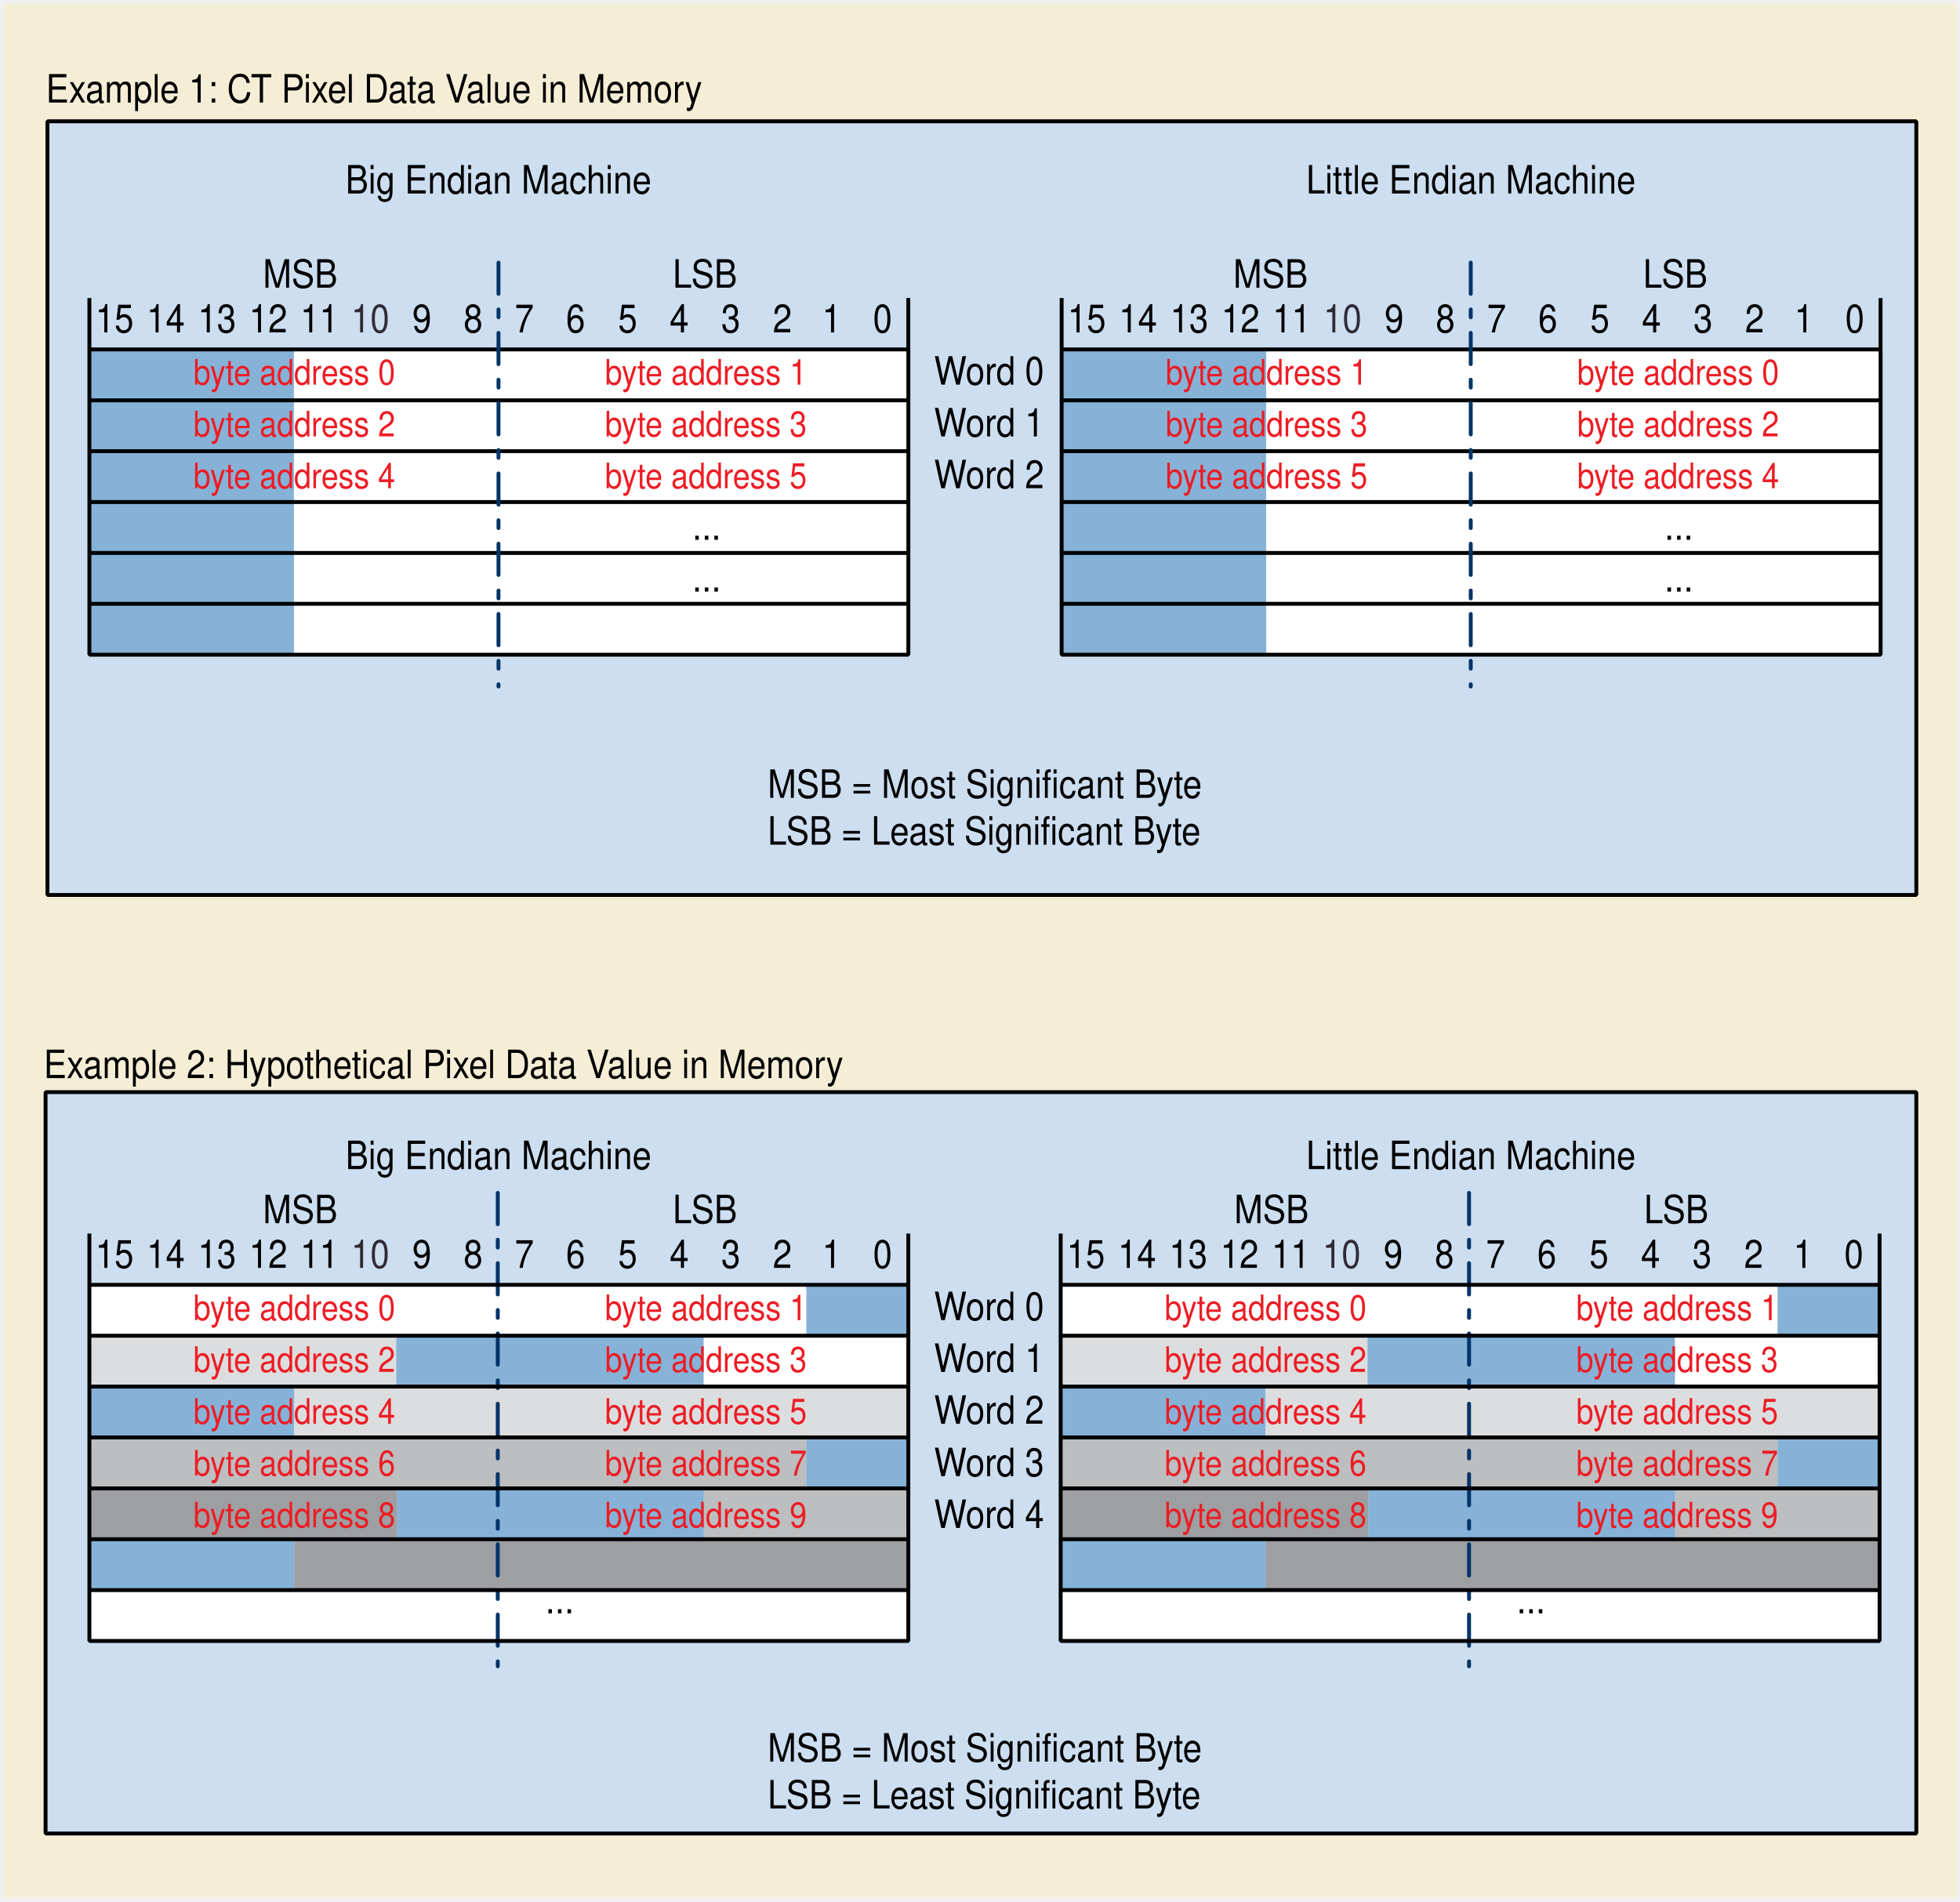
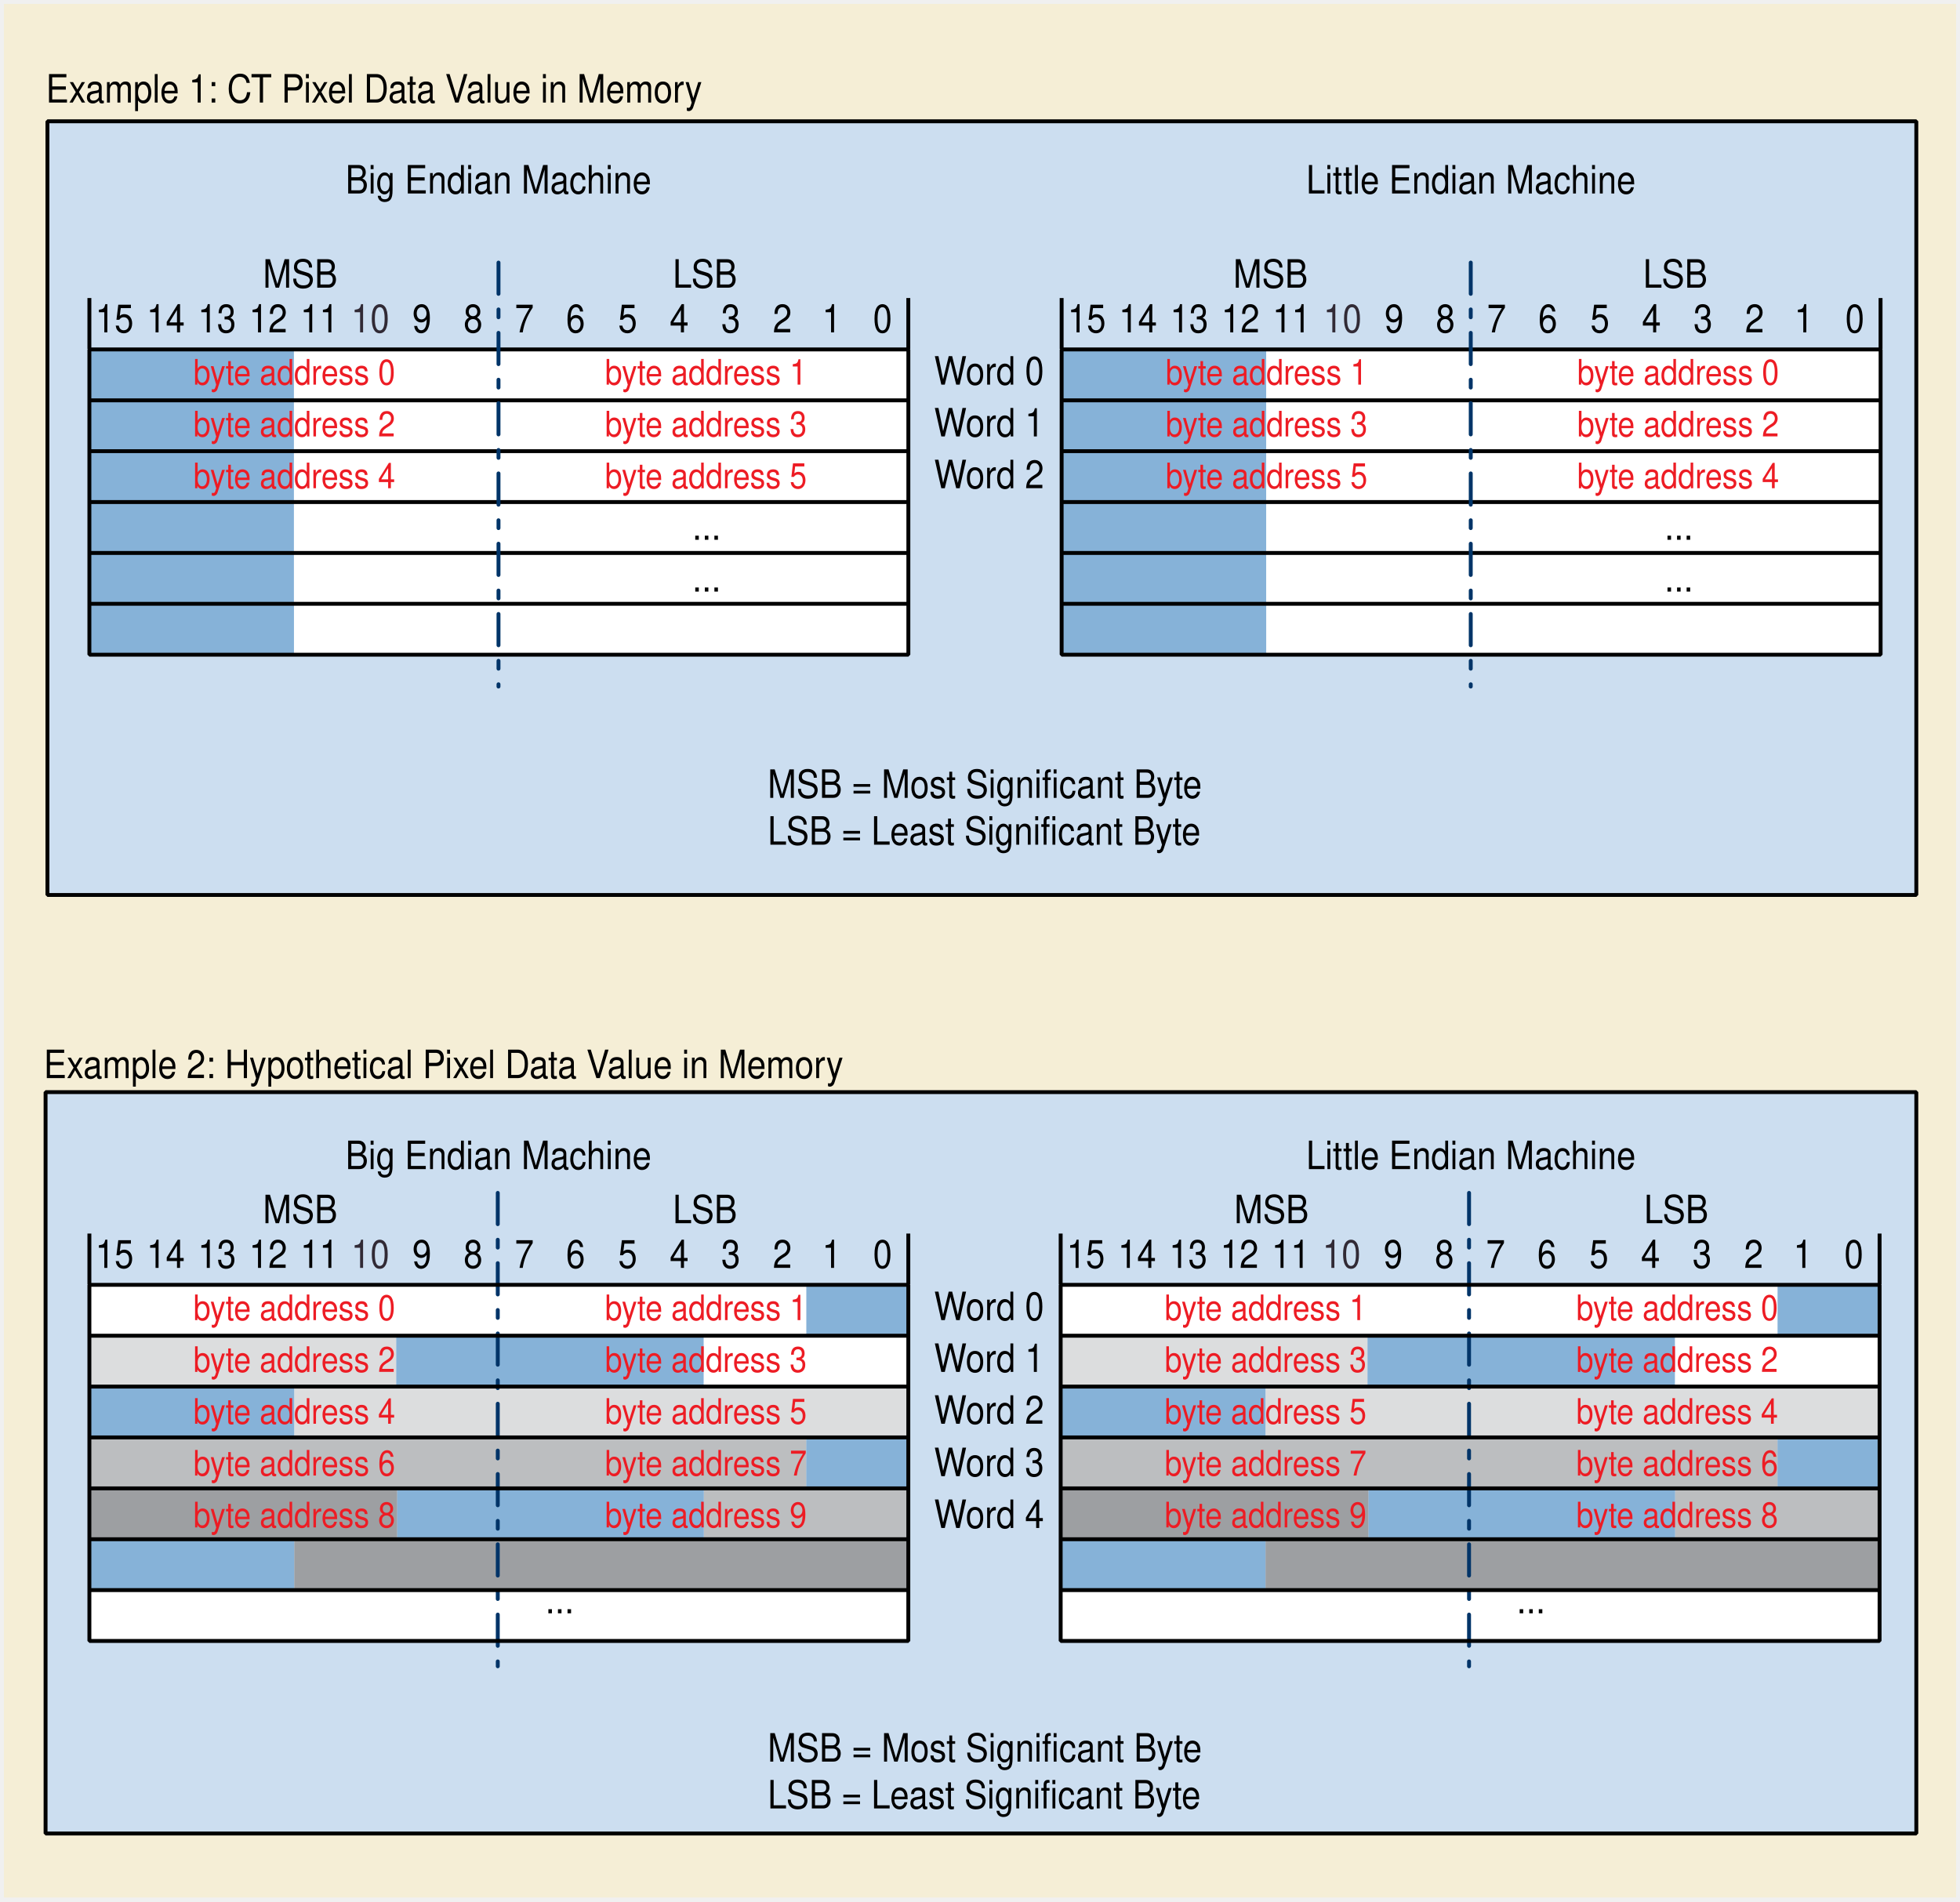
<svg xmlns="http://www.w3.org/2000/svg" version="1.1" id="Layer_1" x="0px" y="0px" width="502px" height="487px" viewBox="0 0 502 487" enable-background="new 0 0 502 487" xml:space="preserve">
  <defs>
    <style type="text/css">
	text {
	  font-family: Helvetica, Verdana, ArialUnicodeMS, san-serif
	}
	</style>
  </defs>
  <g>
   </g>
  <g>
    <rect x="1" y="1" fill="#F5EED6" width="500" height="485" />
    <g>
      <g>
        <path fill="#CCDEF0" stroke="#010101" stroke-miterlimit="1" d="M12.152,31.062h478.66v198.16H12.152V31.062z" />
        <rect x="75.286" y="154.651" fill="#FFFFFF" width="157.365" height="13.03" />
        <line fill="#6799C8" stroke="#010101" stroke-miterlimit="1" x1="22.895" y1="76.337" x2="22.895" y2="89.367" />
        <line fill="#FFFFFF" stroke="#010101" stroke-miterlimit="1" x1="232.638" y1="89.367" x2="232.638" y2="76.337" />
        <g>
-           <text transform="matrix(0.8815 0 0 1 88.4712 49.5542)" font-size="10">Big Endian Machine</text>
-         </g>
-         <g>
-           <text transform="matrix(0.8815 0 0 1 196.6162 204.3438)">
+           <text transform="matrix(0.8815 0 0 1 88.4712 49.5537)" font-size="10">Big Endian Machine</text>
+         </g>
+         <g>
+           <text transform="matrix(0.8815 0 0 1 196.6162 204.3433)">
            <tspan x="0" y="0" font-size="10">MSB = Most Significant Byte</tspan>
            <tspan x="0" y="12" font-size="10">LSB = Least Significant Byte</tspan>
          </text>
        </g>
        <rect x="22.895" y="89.5" fill="#86B2D8" width="52.391" height="13.03" />
        <rect x="75.286" y="89.5" fill="#FFFFFF" width="157.353" height="13.03" />
        <rect x="22.895" y="102.53" fill="#86B2D8" width="52.391" height="13.03" />
        <rect x="75.286" y="102.53" fill="#FFFFFF" width="157.365" height="13.03" />
        <rect x="22.895" y="115.561" fill="#86B2D8" width="52.391" height="13.03" />
        <rect x="75.286" y="115.561" fill="#FFFFFF" width="157.365" height="13.03" />
        <rect x="22.895" y="128.59" fill="#86B2D8" width="52.391" height="13.03" />
        <rect x="75.286" y="128.59" fill="#FFFFFF" width="157.365" height="13.03" />
        <rect x="22.895" y="141.621" fill="#86B2D8" width="52.391" height="13.03" />
        <rect x="75.286" y="141.621" fill="#FFFFFF" width="157.365" height="13.03" />
        <rect x="22.895" y="154.651" fill="#86B2D8" width="52.391" height="13.03" />
        <g>
-           <text transform="matrix(0.8815 0 0 1 154.9502 98.5078)" fill="#ED1C24" font-size="9">byte address 1</text>
-         </g>
-         <g>
-           <text transform="matrix(0.8815 0 0 1 154.9502 111.7788)" fill="#ED1C24" font-size="9">byte address 3</text>
-         </g>
-         <g>
-           <text transform="matrix(0.8815 0 0 1 154.9502 125.0503)" fill="#ED1C24" font-size="9">byte address 5</text>
-         </g>
-         <g>
-           <text transform="matrix(0.8815 0 0 1 49.5361 98.5078)" fill="#ED1C24" font-size="9">byte address 0</text>
-         </g>
-         <g>
-           <text transform="matrix(0.8815 0 0 1 49.5361 111.7788)" fill="#ED1C24" font-size="9">byte address 2</text>
-         </g>
-         <g>
-           <text transform="matrix(0.8815 0 0 1 49.5361 125.0503)" fill="#ED1C24" font-size="9">byte address 4</text>
-         </g>
-         <g>
-           <text transform="matrix(0.8815 0 0 1 177.2979 138.2456)" font-size="10">...</text>
-         </g>
-         <g>
-           <text transform="matrix(0.8815 0 0 1 177.2979 151.5166)" font-size="10">...</text>
-         </g>
-         <g>
-           <text transform="matrix(0.8815 0 0 1 239.2432 98.5078)" font-size="10">Word 0</text>
-         </g>
-         <g>
-           <text transform="matrix(0.8815 0 0 1 239.2432 111.7788)" font-size="10">Word 1</text>
-         </g>
-         <g>
-           <text transform="matrix(0.8815 0 0 1 239.2432 125.0503)" font-size="10">Word 2</text>
-         </g>
-         <g>
-           <text transform="matrix(0.8815 0 0 1 210.5649 85.1328)" font-size="10">1</text>
-         </g>
-         <g>
-           <text transform="matrix(0.8815 0 0 1 223.5947 85.1328)" font-size="10">0</text>
-         </g>
-         <g>
-           <text transform="matrix(0.8815 0 0 1 197.9243 85.1328)" font-size="10">2</text>
-         </g>
-         <g>
-           <text transform="matrix(0.8815 0 0 1 184.7212 85.1328)" font-size="10">3</text>
-         </g>
-         <g>
-           <text transform="matrix(0.8815 0 0 1 171.5151 85.1328)" font-size="10">4</text>
-         </g>
-         <g>
-           <text transform="matrix(0.8815 0 0 1 158.313 85.1328)" font-size="10">5</text>
-         </g>
-         <g>
-           <text transform="matrix(0.8815 0 0 1 89.938 85.1328)" fill="#312A35" font-size="10">10</text>
-         </g>
-         <g>
-           <text transform="matrix(0.8815 0 0 1 24.4307 85.1328)" font-size="10">15</text>
-         </g>
-         <g>
-           <text transform="matrix(0.8815 0 0 1 37.5527 85.1328)" font-size="10">14</text>
-         </g>
-         <g>
-           <text transform="matrix(0.8815 0 0 1 50.6724 85.1328)" font-size="10">13</text>
-         </g>
-         <g>
-           <text transform="matrix(0.8815 0 0 1 63.793 85.1328)" font-size="10">12</text>
-         </g>
-         <g>
-           <text transform="matrix(0.8815 0 0 1 76.9126 85.1328)" font-size="10">11</text>
-         </g>
-         <g>
-           <text transform="matrix(0.8815 0 0 1 105.605 85.1328)" font-size="10">9</text>
-         </g>
-         <g>
-           <text transform="matrix(0.8815 0 0 1 118.7251 85.1328)" font-size="10">8</text>
-         </g>
-         <g>
-           <text transform="matrix(0.8815 0 0 1 131.8452 85.1328)" font-size="10">7</text>
-         </g>
-         <g>
-           <text transform="matrix(0.8815 0 0 1 144.9658 85.1328)" font-size="10">6</text>
-         </g>
-         <g>
-           <text transform="matrix(0.8815 0 0 1 11.7554 26.2695)" font-size="10">Example 1: CT Pixel Data Value in Memory</text>
+           <text transform="matrix(0.8815 0 0 1 154.9502 98.5073)" fill="#ED1C24" font-size="9">byte address 1</text>
+         </g>
+         <g>
+           <text transform="matrix(0.8815 0 0 1 154.9502 111.7783)" fill="#ED1C24" font-size="9">byte address 3</text>
+         </g>
+         <g>
+           <text transform="matrix(0.8815 0 0 1 154.9502 125.0498)" fill="#ED1C24" font-size="9">byte address 5</text>
+         </g>
+         <g>
+           <text transform="matrix(0.8815 0 0 1 49.5361 98.5073)" fill="#ED1C24" font-size="9">byte address 0</text>
+         </g>
+         <g>
+           <text transform="matrix(0.8815 0 0 1 49.5361 111.7783)" fill="#ED1C24" font-size="9">byte address 2</text>
+         </g>
+         <g>
+           <text transform="matrix(0.8815 0 0 1 49.5361 125.0498)" fill="#ED1C24" font-size="9">byte address 4</text>
+         </g>
+         <g>
+           <text transform="matrix(0.8815 0 0 1 177.2979 138.2451)" font-size="10">...</text>
+         </g>
+         <g>
+           <text transform="matrix(0.8815 0 0 1 177.2979 151.5161)" font-size="10">...</text>
+         </g>
+         <g>
+           <text transform="matrix(0.8815 0 0 1 239.2432 98.5073)" font-size="10">Word 0</text>
+         </g>
+         <g>
+           <text transform="matrix(0.8815 0 0 1 239.2432 111.7783)" font-size="10">Word 1</text>
+         </g>
+         <g>
+           <text transform="matrix(0.8815 0 0 1 239.2432 125.0498)" font-size="10">Word 2</text>
+         </g>
+         <g>
+           <text transform="matrix(0.8815 0 0 1 210.5649 85.1323)" font-size="10">1</text>
+         </g>
+         <g>
+           <text transform="matrix(0.8815 0 0 1 223.5947 85.1323)" font-size="10">0</text>
+         </g>
+         <g>
+           <text transform="matrix(0.8815 0 0 1 197.9243 85.1323)" font-size="10">2</text>
+         </g>
+         <g>
+           <text transform="matrix(0.8815 0 0 1 184.7212 85.1323)" font-size="10">3</text>
+         </g>
+         <g>
+           <text transform="matrix(0.8815 0 0 1 171.5151 85.1323)" font-size="10">4</text>
+         </g>
+         <g>
+           <text transform="matrix(0.8815 0 0 1 158.313 85.1323)" font-size="10">5</text>
+         </g>
+         <g>
+           <text transform="matrix(0.8815 0 0 1 89.938 85.1323)" fill="#312A35" font-size="10">10</text>
+         </g>
+         <g>
+           <text transform="matrix(0.8815 0 0 1 24.4307 85.1323)" font-size="10">15</text>
+         </g>
+         <g>
+           <text transform="matrix(0.8815 0 0 1 37.5527 85.1323)" font-size="10">14</text>
+         </g>
+         <g>
+           <text transform="matrix(0.8815 0 0 1 50.6724 85.1323)" font-size="10">13</text>
+         </g>
+         <g>
+           <text transform="matrix(0.8815 0 0 1 63.793 85.1323)" font-size="10">12</text>
+         </g>
+         <g>
+           <text transform="matrix(0.8815 0 0 1 76.9126 85.1323)" font-size="10">11</text>
+         </g>
+         <g>
+           <text transform="matrix(0.8815 0 0 1 105.605 85.1323)" font-size="10">9</text>
+         </g>
+         <g>
+           <text transform="matrix(0.8815 0 0 1 118.7251 85.1323)" font-size="10">8</text>
+         </g>
+         <g>
+           <text transform="matrix(0.8815 0 0 1 131.8452 85.1323)" font-size="10">7</text>
+         </g>
+         <g>
+           <text transform="matrix(0.8815 0 0 1 144.9658 85.1323)" font-size="10">6</text>
+         </g>
+         <g>
+           <text transform="matrix(0.8815 0 0 1 11.7554 26.269)" font-size="10">Example 1: CT Pixel Data Value in Memory</text>
        </g>
        <rect x="22.895" y="89.5" fill="none" stroke="#010101" stroke-miterlimit="1" width="209.756" height="78.18" />
        <line fill="none" stroke="#010101" stroke-miterlimit="1" x1="22.895" y1="154.645" x2="232.651" y2="154.645" />
        <line fill="none" stroke="#010101" stroke-miterlimit="1" x1="22.895" y1="141.627" x2="232.651" y2="141.627" />
        <line fill="none" stroke="#010101" stroke-miterlimit="1" x1="22.895" y1="128.59" x2="232.651" y2="128.59" />
        <line fill="none" stroke="#010101" stroke-miterlimit="1" x1="22.895" y1="115.554" x2="232.651" y2="115.554" />
        <line fill="none" stroke="#010101" stroke-miterlimit="1" x1="22.895" y1="102.537" x2="232.651" y2="102.537" />
        <line fill="none" stroke="#003468" stroke-linecap="round" stroke-linejoin="round" stroke-miterlimit="1" stroke-dasharray="8,4,2,4" x1="127.676" y1="67.256" x2="127.676" y2="175.836" />
        <rect x="324.301" y="154.651" fill="#FFFFFF" width="157.363" height="13.03" />
        <line fill="#6799C8" stroke="#010101" stroke-miterlimit="1" x1="271.91" y1="76.337" x2="271.91" y2="89.367" />
        <line fill="#FFFFFF" stroke="#010101" stroke-miterlimit="1" x1="481.652" y1="89.367" x2="481.652" y2="76.337" />
        <g>
-           <text transform="matrix(0.8815 0 0 1 334.543 49.5542)" font-size="10">Little Endian Machine</text>
-         </g>
-         <g>
-           <text transform="matrix(0.8815 0 0 1 315.8613 73.6831)" font-size="10">MSB</text>
-         </g>
-         <g>
-           <text transform="matrix(0.8815 0 0 1 420.8359 73.6831)" font-size="10">LSB</text>
-         </g>
-         <g>
-           <text transform="matrix(0.8815 0 0 1 67.333 73.6831)" font-size="10">MSB</text>
-         </g>
-         <g>
-           <text transform="matrix(0.8815 0 0 1 172.3076 73.6831)" font-size="10">LSB</text>
+           <text transform="matrix(0.8815 0 0 1 334.543 49.5537)" font-size="10">Little Endian Machine</text>
+         </g>
+         <g>
+           <text transform="matrix(0.8815 0 0 1 315.8613 73.6826)" font-size="10">MSB</text>
+         </g>
+         <g>
+           <text transform="matrix(0.8815 0 0 1 420.8359 73.6826)" font-size="10">LSB</text>
+         </g>
+         <g>
+           <text transform="matrix(0.8815 0 0 1 67.333 73.6826)" font-size="10">MSB</text>
+         </g>
+         <g>
+           <text transform="matrix(0.8815 0 0 1 172.3076 73.6826)" font-size="10">LSB</text>
        </g>
        <rect x="271.91" y="89.5" fill="#86B2D8" width="52.391" height="13.03" />
        <rect x="324.301" y="89.5" fill="#FFFFFF" width="157.352" height="13.03" />
        <rect x="271.91" y="102.53" fill="#86B2D8" width="52.391" height="13.03" />
        <rect x="324.301" y="102.53" fill="#FFFFFF" width="157.363" height="13.03" />
        <rect x="271.91" y="115.561" fill="#86B2D8" width="52.391" height="13.03" />
        <rect x="324.301" y="115.561" fill="#FFFFFF" width="157.363" height="13.03" />
        <rect x="271.91" y="128.59" fill="#86B2D8" width="52.391" height="13.03" />
        <rect x="324.301" y="128.59" fill="#FFFFFF" width="157.363" height="13.03" />
        <rect x="271.91" y="141.621" fill="#86B2D8" width="52.391" height="13.03" />
        <rect x="324.301" y="141.621" fill="#FFFFFF" width="157.363" height="13.03" />
        <rect x="271.91" y="154.651" fill="#86B2D8" width="52.391" height="13.03" />
        <g>
-           <text transform="matrix(0.8815 0 0 1 403.9629 98.5078)" fill="#ED1C24" font-size="9">byte address 0</text>
-         </g>
-         <g>
-           <text transform="matrix(0.8815 0 0 1 403.9629 111.7788)" fill="#ED1C24" font-size="9">byte address 2</text>
-         </g>
-         <g>
-           <text transform="matrix(0.8815 0 0 1 403.9629 125.0503)" fill="#ED1C24" font-size="9">byte address 4</text>
-         </g>
-         <g>
-           <text transform="matrix(0.8815 0 0 1 298.5488 98.5078)" fill="#ED1C24" font-size="9">byte address 1</text>
-         </g>
-         <g>
-           <text transform="matrix(0.8815 0 0 1 298.5488 111.7788)" fill="#ED1C24" font-size="9">byte address 3</text>
-         </g>
-         <g>
-           <text transform="matrix(0.8815 0 0 1 298.5488 125.0503)" fill="#ED1C24" font-size="9">byte address 5</text>
-         </g>
-         <g>
-           <text transform="matrix(0.8815 0 0 1 426.3105 138.2456)" font-size="10">...</text>
-         </g>
-         <g>
-           <text transform="matrix(0.8815 0 0 1 426.3105 151.5166)" font-size="10">...</text>
-         </g>
-         <g>
-           <text transform="matrix(0.8815 0 0 1 459.5762 85.1328)" font-size="10">1</text>
-         </g>
-         <g>
-           <text transform="matrix(0.8815 0 0 1 472.6074 85.1328)" font-size="10">0</text>
-         </g>
-         <g>
-           <text transform="matrix(0.8815 0 0 1 446.9375 85.1328)" font-size="10">2</text>
-         </g>
-         <g>
-           <text transform="matrix(0.8815 0 0 1 433.7324 85.1328)" font-size="10">3</text>
-         </g>
-         <g>
-           <text transform="matrix(0.8815 0 0 1 420.5273 85.1328)" font-size="10">4</text>
-         </g>
-         <g>
-           <text transform="matrix(0.8815 0 0 1 407.3242 85.1328)" font-size="10">5</text>
-         </g>
-         <g>
-           <text transform="matrix(0.8815 0 0 1 338.9512 85.1328)" fill="#312A35" font-size="10">10</text>
-         </g>
-         <g>
-           <text transform="matrix(0.8815 0 0 1 273.4434 85.1328)" font-size="10">15</text>
-         </g>
-         <g>
-           <text transform="matrix(0.8815 0 0 1 286.5645 85.1328)" font-size="10">14</text>
-         </g>
-         <g>
-           <text transform="matrix(0.8815 0 0 1 299.6855 85.1328)" font-size="10">13</text>
-         </g>
-         <g>
-           <text transform="matrix(0.8815 0 0 1 312.8047 85.1328)" font-size="10">12</text>
-         </g>
-         <g>
-           <text transform="matrix(0.8815 0 0 1 325.9258 85.1328)" font-size="10">11</text>
-         </g>
-         <g>
-           <text transform="matrix(0.8815 0 0 1 354.6172 85.1328)" font-size="10">9</text>
-         </g>
-         <g>
-           <text transform="matrix(0.8815 0 0 1 367.7363 85.1328)" font-size="10">8</text>
-         </g>
-         <g>
-           <text transform="matrix(0.8815 0 0 1 380.8574 85.1328)" font-size="10">7</text>
-         </g>
-         <g>
-           <text transform="matrix(0.8815 0 0 1 393.9766 85.1328)" font-size="10">6</text>
+           <text transform="matrix(0.8815 0 0 1 403.9629 98.5073)" fill="#ED1C24" font-size="9">byte address 0</text>
+         </g>
+         <g>
+           <text transform="matrix(0.8815 0 0 1 403.9629 111.7783)" fill="#ED1C24" font-size="9">byte address 2</text>
+         </g>
+         <g>
+           <text transform="matrix(0.8815 0 0 1 403.9629 125.0498)" fill="#ED1C24" font-size="9">byte address 4</text>
+         </g>
+         <g>
+           <text transform="matrix(0.8815 0 0 1 298.5488 98.5073)" fill="#ED1C24" font-size="9">byte address 1</text>
+         </g>
+         <g>
+           <text transform="matrix(0.8815 0 0 1 298.5488 111.7783)" fill="#ED1C24" font-size="9">byte address 3</text>
+         </g>
+         <g>
+           <text transform="matrix(0.8815 0 0 1 298.5488 125.0498)" fill="#ED1C24" font-size="9">byte address 5</text>
+         </g>
+         <g>
+           <text transform="matrix(0.8815 0 0 1 426.3105 138.2451)" font-size="10">...</text>
+         </g>
+         <g>
+           <text transform="matrix(0.8815 0 0 1 426.3105 151.5161)" font-size="10">...</text>
+         </g>
+         <g>
+           <text transform="matrix(0.8815 0 0 1 459.5762 85.1323)" font-size="10">1</text>
+         </g>
+         <g>
+           <text transform="matrix(0.8815 0 0 1 472.6074 85.1323)" font-size="10">0</text>
+         </g>
+         <g>
+           <text transform="matrix(0.8815 0 0 1 446.9375 85.1323)" font-size="10">2</text>
+         </g>
+         <g>
+           <text transform="matrix(0.8815 0 0 1 433.7324 85.1323)" font-size="10">3</text>
+         </g>
+         <g>
+           <text transform="matrix(0.8815 0 0 1 420.5273 85.1323)" font-size="10">4</text>
+         </g>
+         <g>
+           <text transform="matrix(0.8815 0 0 1 407.3242 85.1323)" font-size="10">5</text>
+         </g>
+         <g>
+           <text transform="matrix(0.8815 0 0 1 338.9512 85.1323)" fill="#312A35" font-size="10">10</text>
+         </g>
+         <g>
+           <text transform="matrix(0.8815 0 0 1 273.4434 85.1323)" font-size="10">15</text>
+         </g>
+         <g>
+           <text transform="matrix(0.8815 0 0 1 286.5645 85.1323)" font-size="10">14</text>
+         </g>
+         <g>
+           <text transform="matrix(0.8815 0 0 1 299.6855 85.1323)" font-size="10">13</text>
+         </g>
+         <g>
+           <text transform="matrix(0.8815 0 0 1 312.8047 85.1323)" font-size="10">12</text>
+         </g>
+         <g>
+           <text transform="matrix(0.8815 0 0 1 325.9258 85.1323)" font-size="10">11</text>
+         </g>
+         <g>
+           <text transform="matrix(0.8815 0 0 1 354.6172 85.1323)" font-size="10">9</text>
+         </g>
+         <g>
+           <text transform="matrix(0.8815 0 0 1 367.7363 85.1323)" font-size="10">8</text>
+         </g>
+         <g>
+           <text transform="matrix(0.8815 0 0 1 380.8574 85.1323)" font-size="10">7</text>
+         </g>
+         <g>
+           <text transform="matrix(0.8815 0 0 1 393.9766 85.1323)" font-size="10">6</text>
        </g>
        <rect x="271.91" y="89.5" fill="none" stroke="#010101" stroke-miterlimit="1" width="209.754" height="78.18" />
        <line fill="none" stroke="#010101" stroke-miterlimit="1" x1="271.91" y1="154.645" x2="481.664" y2="154.645" />
        <line fill="none" stroke="#010101" stroke-miterlimit="1" x1="271.91" y1="141.627" x2="481.664" y2="141.627" />
        <line fill="none" stroke="#010101" stroke-miterlimit="1" x1="271.91" y1="128.59" x2="481.664" y2="128.59" />
        <line fill="none" stroke="#010101" stroke-miterlimit="1" x1="271.91" y1="115.554" x2="481.664" y2="115.554" />
        <line fill="none" stroke="#010101" stroke-miterlimit="1" x1="271.91" y1="102.537" x2="481.664" y2="102.537" />
        <line fill="none" stroke="#003468" stroke-linecap="round" stroke-linejoin="round" stroke-miterlimit="1" stroke-dasharray="8,4,2,4" x1="376.691" y1="67.256" x2="376.691" y2="175.836" />
      </g>
      <g>
        <rect x="11.671" y="279.712" fill="#CCDEF0" stroke="#010101" stroke-miterlimit="1" width="479.141" height="189.884" />
        <rect x="22.896" y="394.313" fill="#86B2D8" width="52.48" height="13.118" />
        <rect x="75.376" y="394.313" fill="#9D9FA2" width="157.263" height="13.118" />
        <g>
          <g>
            <text transform="matrix(0.8815 0 0 1 210.5649 324.7344)" font-size="10">1</text>
          </g>
          <g>
            <text transform="matrix(0.8815 0 0 1 223.5952 324.7344)" font-size="10">0</text>
          </g>
          <g>
            <text transform="matrix(0.8815 0 0 1 197.9248 324.7344)" font-size="10">2</text>
          </g>
          <g>
            <text transform="matrix(0.8815 0 0 1 184.7217 324.7344)" font-size="10">3</text>
          </g>
          <g>
            <text transform="matrix(0.8815 0 0 1 171.5156 324.7344)" font-size="10">4</text>
          </g>
          <g>
            <text transform="matrix(0.8815 0 0 1 158.3135 324.7344)" font-size="10">5</text>
          </g>
          <g>
            <text transform="matrix(0.8815 0 0 1 89.9385 324.7344)" fill="#312A35" font-size="10">10</text>
          </g>
          <g>
            <text transform="matrix(0.8815 0 0 1 24.4312 324.7344)" font-size="10">15</text>
          </g>
          <g>
            <text transform="matrix(0.8815 0 0 1 37.5532 324.7344)" font-size="10">14</text>
          </g>
          <g>
            <text transform="matrix(0.8815 0 0 1 50.6729 324.7344)" font-size="10">13</text>
          </g>
          <g>
            <text transform="matrix(0.8815 0 0 1 63.7935 324.7344)" font-size="10">12</text>
          </g>
          <g>
            <text transform="matrix(0.8815 0 0 1 76.9131 324.7344)" font-size="10">11</text>
          </g>
          <g>
            <text transform="matrix(0.8815 0 0 1 105.605 324.7344)" font-size="10">9</text>
          </g>
          <g>
            <text transform="matrix(0.8815 0 0 1 118.7256 324.7344)" font-size="10">8</text>
          </g>
          <g>
            <text transform="matrix(0.8815 0 0 1 131.8457 324.7344)" font-size="10">7</text>
          </g>
          <g>
            <text transform="matrix(0.8815 0 0 1 144.9663 324.7344)" font-size="10">6</text>
          </g>
        </g>
        <line fill="#6799C8" stroke="#010101" stroke-miterlimit="1" x1="22.896" y1="315.937" x2="22.896" y2="328.966" />
        <line fill="#FFFFFF" stroke="#010101" stroke-miterlimit="1" x1="232.639" y1="328.966" x2="232.639" y2="315.937" />
        <g>
          <g>
            <text transform="matrix(0.8815 0 0 1 11.1885 276.125)" font-size="10">Example 2: Hypothetical Pixel Data Value in Memory</text>
          </g>
        </g>
        <g>
          <g>
-             <text transform="matrix(0.8815 0 0 1 239.2437 338.1094)" font-size="10">Word 0</text>
-           </g>
-         </g>
-         <g>
-           <g>
-             <text transform="matrix(0.8815 0 0 1 239.2437 351.3809)" font-size="10">Word 1</text>
-           </g>
-         </g>
-         <g>
-           <g>
-             <text transform="matrix(0.8815 0 0 1 239.2437 364.6523)" font-size="10">Word 2</text>
-           </g>
-         </g>
-         <g>
-           <g>
-             <text transform="matrix(0.8815 0 0 1 239.2437 378.0742)" font-size="10">Word 3</text>
+             <text transform="matrix(0.8815 0 0 1 239.2437 338.1084)" font-size="10">Word 0</text>
+           </g>
+         </g>
+         <g>
+           <g>
+             <text transform="matrix(0.8815 0 0 1 239.2437 351.3799)" font-size="10">Word 1</text>
+           </g>
+         </g>
+         <g>
+           <g>
+             <text transform="matrix(0.8815 0 0 1 239.2437 364.6514)" font-size="10">Word 2</text>
+           </g>
+         </g>
+         <g>
+           <g>
+             <text transform="matrix(0.8815 0 0 1 239.2437 378.0732)" font-size="10">Word 3</text>
          </g>
        </g>
        <g>
          <g>
            <text transform="matrix(0.8815 0 0 1 239.2437 391.3438)" font-size="10">Word 4</text>
          </g>
        </g>
        <rect x="206.489" y="329.073" fill="#86B2D8" width="26.15" height="13.03" />
        <rect x="206.487" y="368.252" fill="#86B2D8" width="26.152" height="13.031" />
        <rect x="180.247" y="381.283" fill="#BCBEC0" width="52.393" height="13.03" />
        <rect x="101.707" y="381.283" fill="#86B2D8" width="78.54" height="13.03" />
        <rect x="22.896" y="381.283" fill="#9D9FA2" width="78.811" height="12.94" />
        <rect x="22.896" y="368.252" fill="#BCBEC0" width="183.591" height="13.031" />
        <rect x="22.896" y="355.133" fill="#86B2D8" width="52.48" height="13.119" />
        <rect x="22.896" y="342.104" fill="#DCDDDE" width="78.609" height="13.029" />
        <rect x="101.505" y="342.104" fill="#86B2D8" width="78.742" height="13.029" />
        <rect x="180.247" y="342.104" fill="#FFFFFF" width="52.393" height="13.029" />
        <rect x="22.896" y="329.073" fill="#FFFFFF" width="183.593" height="13.03" />
        <rect x="22.896" y="407.253" fill="#FFFFFF" width="209.744" height="13.03" />
        <rect x="75.376" y="355.133" fill="#DCDDDE" width="157.263" height="13.119" />
        <g>
          <g>
-             <text transform="matrix(0.8815 0 0 1 139.6802 413.1973)" font-size="10">...</text>
+             <text transform="matrix(0.8815 0 0 1 139.6802 413.1963)" font-size="10">...</text>
          </g>
        </g>
        <g>
          <text transform="matrix(0.8815 0 0 1 196.6177 451.1836)">
            <tspan x="0" y="0" font-size="10">MSB = Most Significant Byte</tspan>
            <tspan x="0" y="12" font-size="10">LSB = Least Significant Byte</tspan>
          </text>
        </g>
        <g>
-           <text transform="matrix(0.8815 0 0 1 88.4712 299.4297)" font-size="10">Big Endian Machine</text>
-         </g>
-         <g>
-           <text transform="matrix(0.8815 0 0 1 334.543 299.4297)" font-size="10">Little Endian Machine</text>
+           <text transform="matrix(0.8815 0 0 1 88.4712 299.4287)" font-size="10">Big Endian Machine</text>
+         </g>
+         <g>
+           <text transform="matrix(0.8815 0 0 1 334.543 299.4287)" font-size="10">Little Endian Machine</text>
        </g>
        <line fill="none" stroke="#003468" stroke-linecap="round" stroke-linejoin="round" stroke-miterlimit="1" stroke-dasharray="8,4,2,4" x1="127.491" y1="305.527" x2="127.491" y2="426.764" />
        <g>
          <rect x="22.896" y="329.073" fill="none" stroke="#010101" stroke-miterlimit="1" width="209.744" height="91.21" />
          <line fill="none" stroke="#010101" stroke-miterlimit="1" x1="22.896" y1="407.257" x2="232.639" y2="407.257" />
          <line fill="none" stroke="#010101" stroke-miterlimit="1" x1="22.896" y1="394.229" x2="232.639" y2="394.229" />
          <line fill="none" stroke="#010101" stroke-miterlimit="1" x1="22.896" y1="381.203" x2="232.639" y2="381.203" />
          <line fill="none" stroke="#010101" stroke-miterlimit="1" x1="22.896" y1="368.153" x2="232.639" y2="368.153" />
          <line fill="none" stroke="#010101" stroke-miterlimit="1" x1="22.896" y1="355.127" x2="232.639" y2="355.127" />
          <line fill="none" stroke="#010101" stroke-miterlimit="1" x1="22.896" y1="342.1" x2="232.639" y2="342.1" />
        </g>
        <g>
          <g>
-             <text transform="matrix(0.8815 0 0 1 154.9502 338.1094)" fill="#ED1C24" font-size="9">byte address 1</text>
-           </g>
-           <g>
-             <text transform="matrix(0.8815 0 0 1 154.9502 351.3809)" fill="#ED1C24" font-size="9">byte address 3</text>
-           </g>
-           <g>
-             <text transform="matrix(0.8815 0 0 1 154.9502 364.6523)" fill="#ED1C24" font-size="9">byte address 5</text>
-           </g>
-           <g>
-             <text transform="matrix(0.8815 0 0 1 49.5361 338.1094)" fill="#ED1C24" font-size="9">byte address 0</text>
-           </g>
-           <g>
-             <text transform="matrix(0.8815 0 0 1 49.5361 351.3809)" fill="#ED1C24" font-size="9">byte address 2</text>
-           </g>
-           <g>
-             <text transform="matrix(0.8815 0 0 1 49.5361 364.6523)" fill="#ED1C24" font-size="9">byte address 4</text>
-           </g>
-           <g>
-             <text transform="matrix(0.8815 0 0 1 67.333 313.2852)" font-size="10">MSB</text>
-           </g>
-           <g>
-             <text transform="matrix(0.8815 0 0 1 172.3076 313.2852)" font-size="10">LSB</text>
+             <text transform="matrix(0.8815 0 0 1 154.9502 338.1084)" fill="#ED1C24" font-size="9">byte address 1</text>
+           </g>
+           <g>
+             <text transform="matrix(0.8815 0 0 1 154.9502 351.3799)" fill="#ED1C24" font-size="9">byte address 3</text>
+           </g>
+           <g>
+             <text transform="matrix(0.8815 0 0 1 154.9502 364.6514)" fill="#ED1C24" font-size="9">byte address 5</text>
+           </g>
+           <g>
+             <text transform="matrix(0.8815 0 0 1 49.5361 338.1084)" fill="#ED1C24" font-size="9">byte address 0</text>
+           </g>
+           <g>
+             <text transform="matrix(0.8815 0 0 1 49.5361 351.3799)" fill="#ED1C24" font-size="9">byte address 2</text>
+           </g>
+           <g>
+             <text transform="matrix(0.8815 0 0 1 49.5361 364.6514)" fill="#ED1C24" font-size="9">byte address 4</text>
+           </g>
+           <g>
+             <text transform="matrix(0.8815 0 0 1 67.333 313.2842)" font-size="10">MSB</text>
+           </g>
+           <g>
+             <text transform="matrix(0.8815 0 0 1 172.3076 313.2842)" font-size="10">LSB</text>
          </g>
          <g>
            <text transform="matrix(0.8815 0 0 1 154.9502 377.9219)" fill="#ED1C24" font-size="9">byte address 7</text>
          </g>
          <g>
            <text transform="matrix(0.8815 0 0 1 154.9502 391.1934)" fill="#ED1C24" font-size="9">byte address 9</text>
          </g>
          <g>
            <text transform="matrix(0.8815 0 0 1 49.5361 377.9219)" fill="#ED1C24" font-size="9">byte address 6</text>
          </g>
          <g>
            <text transform="matrix(0.8815 0 0 1 49.5361 391.1934)" fill="#ED1C24" font-size="9">byte address 8</text>
          </g>
        </g>
        <rect x="271.66" y="394.313" fill="#86B2D8" width="52.48" height="13.118" />
        <rect x="324.141" y="394.313" fill="#9D9FA2" width="157.264" height="13.118" />
        <g>
          <g>
            <text transform="matrix(0.8815 0 0 1 459.3301 324.7344)" font-size="10">1</text>
          </g>
          <g>
            <text transform="matrix(0.8815 0 0 1 472.3613 324.7344)" font-size="10">0</text>
          </g>
          <g>
            <text transform="matrix(0.8815 0 0 1 446.6895 324.7344)" font-size="10">2</text>
          </g>
          <g>
            <text transform="matrix(0.8815 0 0 1 433.4863 324.7344)" font-size="10">3</text>
          </g>
          <g>
            <text transform="matrix(0.8815 0 0 1 420.2812 324.7344)" font-size="10">4</text>
          </g>
          <g>
            <text transform="matrix(0.8815 0 0 1 407.0781 324.7344)" font-size="10">5</text>
          </g>
          <g>
            <text transform="matrix(0.8815 0 0 1 338.7051 324.7344)" fill="#312A35" font-size="10">10</text>
          </g>
          <g>
            <text transform="matrix(0.8815 0 0 1 273.1973 324.7344)" font-size="10">15</text>
          </g>
          <g>
            <text transform="matrix(0.8815 0 0 1 286.3184 324.7344)" font-size="10">14</text>
          </g>
          <g>
            <text transform="matrix(0.8815 0 0 1 299.4395 324.7344)" font-size="10">13</text>
          </g>
          <g>
            <text transform="matrix(0.8815 0 0 1 312.5586 324.7344)" font-size="10">12</text>
          </g>
          <g>
            <text transform="matrix(0.8815 0 0 1 325.6797 324.7344)" font-size="10">11</text>
          </g>
          <g>
            <text transform="matrix(0.8815 0 0 1 354.3711 324.7344)" font-size="10">9</text>
          </g>
          <g>
            <text transform="matrix(0.8815 0 0 1 367.4922 324.7344)" font-size="10">8</text>
          </g>
          <g>
            <text transform="matrix(0.8815 0 0 1 380.6113 324.7344)" font-size="10">7</text>
          </g>
          <g>
            <text transform="matrix(0.8815 0 0 1 393.7324 324.7344)" font-size="10">6</text>
          </g>
        </g>
        <line fill="#6799C8" stroke="#010101" stroke-miterlimit="1" x1="271.66" y1="315.937" x2="271.66" y2="328.966" />
        <line fill="#FFFFFF" stroke="#010101" stroke-miterlimit="1" x1="481.404" y1="328.966" x2="481.404" y2="315.937" />
        <rect x="455.254" y="329.073" fill="#86B2D8" width="26.15" height="13.03" />
        <rect x="455.252" y="368.252" fill="#86B2D8" width="26.152" height="13.031" />
        <rect x="429.012" y="381.283" fill="#BCBEC0" width="52.393" height="13.03" />
        <rect x="350.473" y="381.283" fill="#86B2D8" width="78.539" height="13.03" />
        <rect x="271.66" y="381.283" fill="#9D9FA2" width="78.812" height="12.94" />
        <rect x="271.66" y="368.252" fill="#BCBEC0" width="183.592" height="13.031" />
        <rect x="271.66" y="355.133" fill="#86B2D8" width="52.48" height="13.119" />
        <rect x="271.66" y="342.104" fill="#DCDDDE" width="78.609" height="13.029" />
        <rect x="350.27" y="342.104" fill="#86B2D8" width="78.742" height="13.029" />
        <rect x="429.012" y="342.104" fill="#FFFFFF" width="52.393" height="13.029" />
        <rect x="271.66" y="329.073" fill="#FFFFFF" width="183.594" height="13.03" />
        <rect x="271.66" y="407.253" fill="#FFFFFF" width="209.744" height="13.03" />
        <rect x="324.141" y="355.133" fill="#DCDDDE" width="157.264" height="13.119" />
        <g>
          <g>
-             <text transform="matrix(0.8815 0 0 1 388.4453 413.1973)" font-size="10">...</text>
+             <text transform="matrix(0.8815 0 0 1 388.4453 413.1963)" font-size="10">...</text>
          </g>
        </g>
        <line fill="none" stroke="#003468" stroke-linecap="round" stroke-linejoin="round" stroke-miterlimit="1" stroke-dasharray="8,4,2,4" x1="376.256" y1="305.527" x2="376.256" y2="426.764" />
        <g>
          <rect x="271.66" y="329.073" fill="none" stroke="#010101" stroke-miterlimit="1" width="209.744" height="91.21" />
          <line fill="none" stroke="#010101" stroke-miterlimit="1" x1="271.66" y1="407.257" x2="481.404" y2="407.257" />
          <line fill="none" stroke="#010101" stroke-miterlimit="1" x1="271.66" y1="394.229" x2="481.404" y2="394.229" />
          <line fill="none" stroke="#010101" stroke-miterlimit="1" x1="271.66" y1="381.203" x2="481.404" y2="381.203" />
          <line fill="none" stroke="#010101" stroke-miterlimit="1" x1="271.66" y1="368.153" x2="481.404" y2="368.153" />
          <line fill="none" stroke="#010101" stroke-miterlimit="1" x1="271.66" y1="355.127" x2="481.404" y2="355.127" />
          <line fill="none" stroke="#010101" stroke-miterlimit="1" x1="271.66" y1="342.1" x2="481.404" y2="342.1" />
        </g>
        <g>
          <g>
-             <text transform="matrix(0.8815 0 0 1 403.7168 338.1094)" fill="#ED1C24" font-size="9">byte address 1</text>
-           </g>
-           <g>
-             <text transform="matrix(0.8815 0 0 1 403.7168 351.3809)" fill="#ED1C24" font-size="9">byte address 3</text>
-           </g>
-           <g>
-             <text transform="matrix(0.8815 0 0 1 403.7168 364.6523)" fill="#ED1C24" font-size="9">byte address 5</text>
-           </g>
-           <g>
-             <text transform="matrix(0.8815 0 0 1 298.3027 338.1094)" fill="#ED1C24" font-size="9">byte address 0</text>
-           </g>
-           <g>
-             <text transform="matrix(0.8815 0 0 1 298.3027 351.3809)" fill="#ED1C24" font-size="9">byte address 2</text>
-           </g>
-           <g>
-             <text transform="matrix(0.8815 0 0 1 298.3027 364.6523)" fill="#ED1C24" font-size="9">byte address 4</text>
-           </g>
-           <g>
-             <text transform="matrix(0.8815 0 0 1 316.0996 313.2852)" font-size="10">MSB</text>
-           </g>
-           <g>
-             <text transform="matrix(0.8815 0 0 1 421.0742 313.2852)" font-size="10">LSB</text>
-           </g>
-           <g>
-             <text transform="matrix(0.8815 0 0 1 403.7168 377.9219)" fill="#ED1C24" font-size="9">byte address 7</text>
-           </g>
-           <g>
-             <text transform="matrix(0.8815 0 0 1 403.7168 391.1934)" fill="#ED1C24" font-size="9">byte address 9</text>
-           </g>
-           <g>
-             <text transform="matrix(0.8815 0 0 1 298.3027 377.9219)" fill="#ED1C24" font-size="9">byte address 6</text>
-           </g>
-           <g>
-             <text transform="matrix(0.8815 0 0 1 298.3027 391.1934)" fill="#ED1C24" font-size="9">byte address 8</text>
+             <text transform="matrix(0.8815 0 0 1 403.7168 338.1084)" fill="#ED1C24" font-size="9">byte address 0</text>
+           </g>
+           <g>
+             <text transform="matrix(0.8815 0 0 1 403.7168 351.3799)" fill="#ED1C24" font-size="9">byte address 2</text>
+           </g>
+           <g>
+             <text transform="matrix(0.8815 0 0 1 403.7168 364.6514)" fill="#ED1C24" font-size="9">byte address 4</text>
+           </g>
+           <g>
+             <text transform="matrix(0.8815 0 0 1 298.3027 338.1084)" fill="#ED1C24" font-size="9">byte address 1</text>
+           </g>
+           <g>
+             <text transform="matrix(0.8815 0 0 1 298.3027 351.3799)" fill="#ED1C24" font-size="9">byte address 3</text>
+           </g>
+           <g>
+             <text transform="matrix(0.8815 0 0 1 298.3027 364.6514)" fill="#ED1C24" font-size="9">byte address 5</text>
+           </g>
+           <g>
+             <text transform="matrix(0.8815 0 0 1 316.0996 313.2842)" font-size="10">MSB</text>
+           </g>
+           <g>
+             <text transform="matrix(0.8815 0 0 1 421.0742 313.2842)" font-size="10">LSB</text>
+           </g>
+           <g>
+             <text transform="matrix(0.8815 0 0 1 403.7168 377.9219)" fill="#ED1C24" font-size="9">byte address 6</text>
+           </g>
+           <g>
+             <text transform="matrix(0.8815 0 0 1 403.7168 391.1934)" fill="#ED1C24" font-size="9">byte address 8</text>
+           </g>
+           <g>
+             <text transform="matrix(0.8815 0 0 1 298.3027 377.9219)" fill="#ED1C24" font-size="9">byte address 7</text>
+           </g>
+           <g>
+             <text transform="matrix(0.8815 0 0 1 298.3027 391.1934)" fill="#ED1C24" font-size="9">byte address 9</text>
          </g>
        </g>
      </g>
    </g>
  </g>
</svg>
